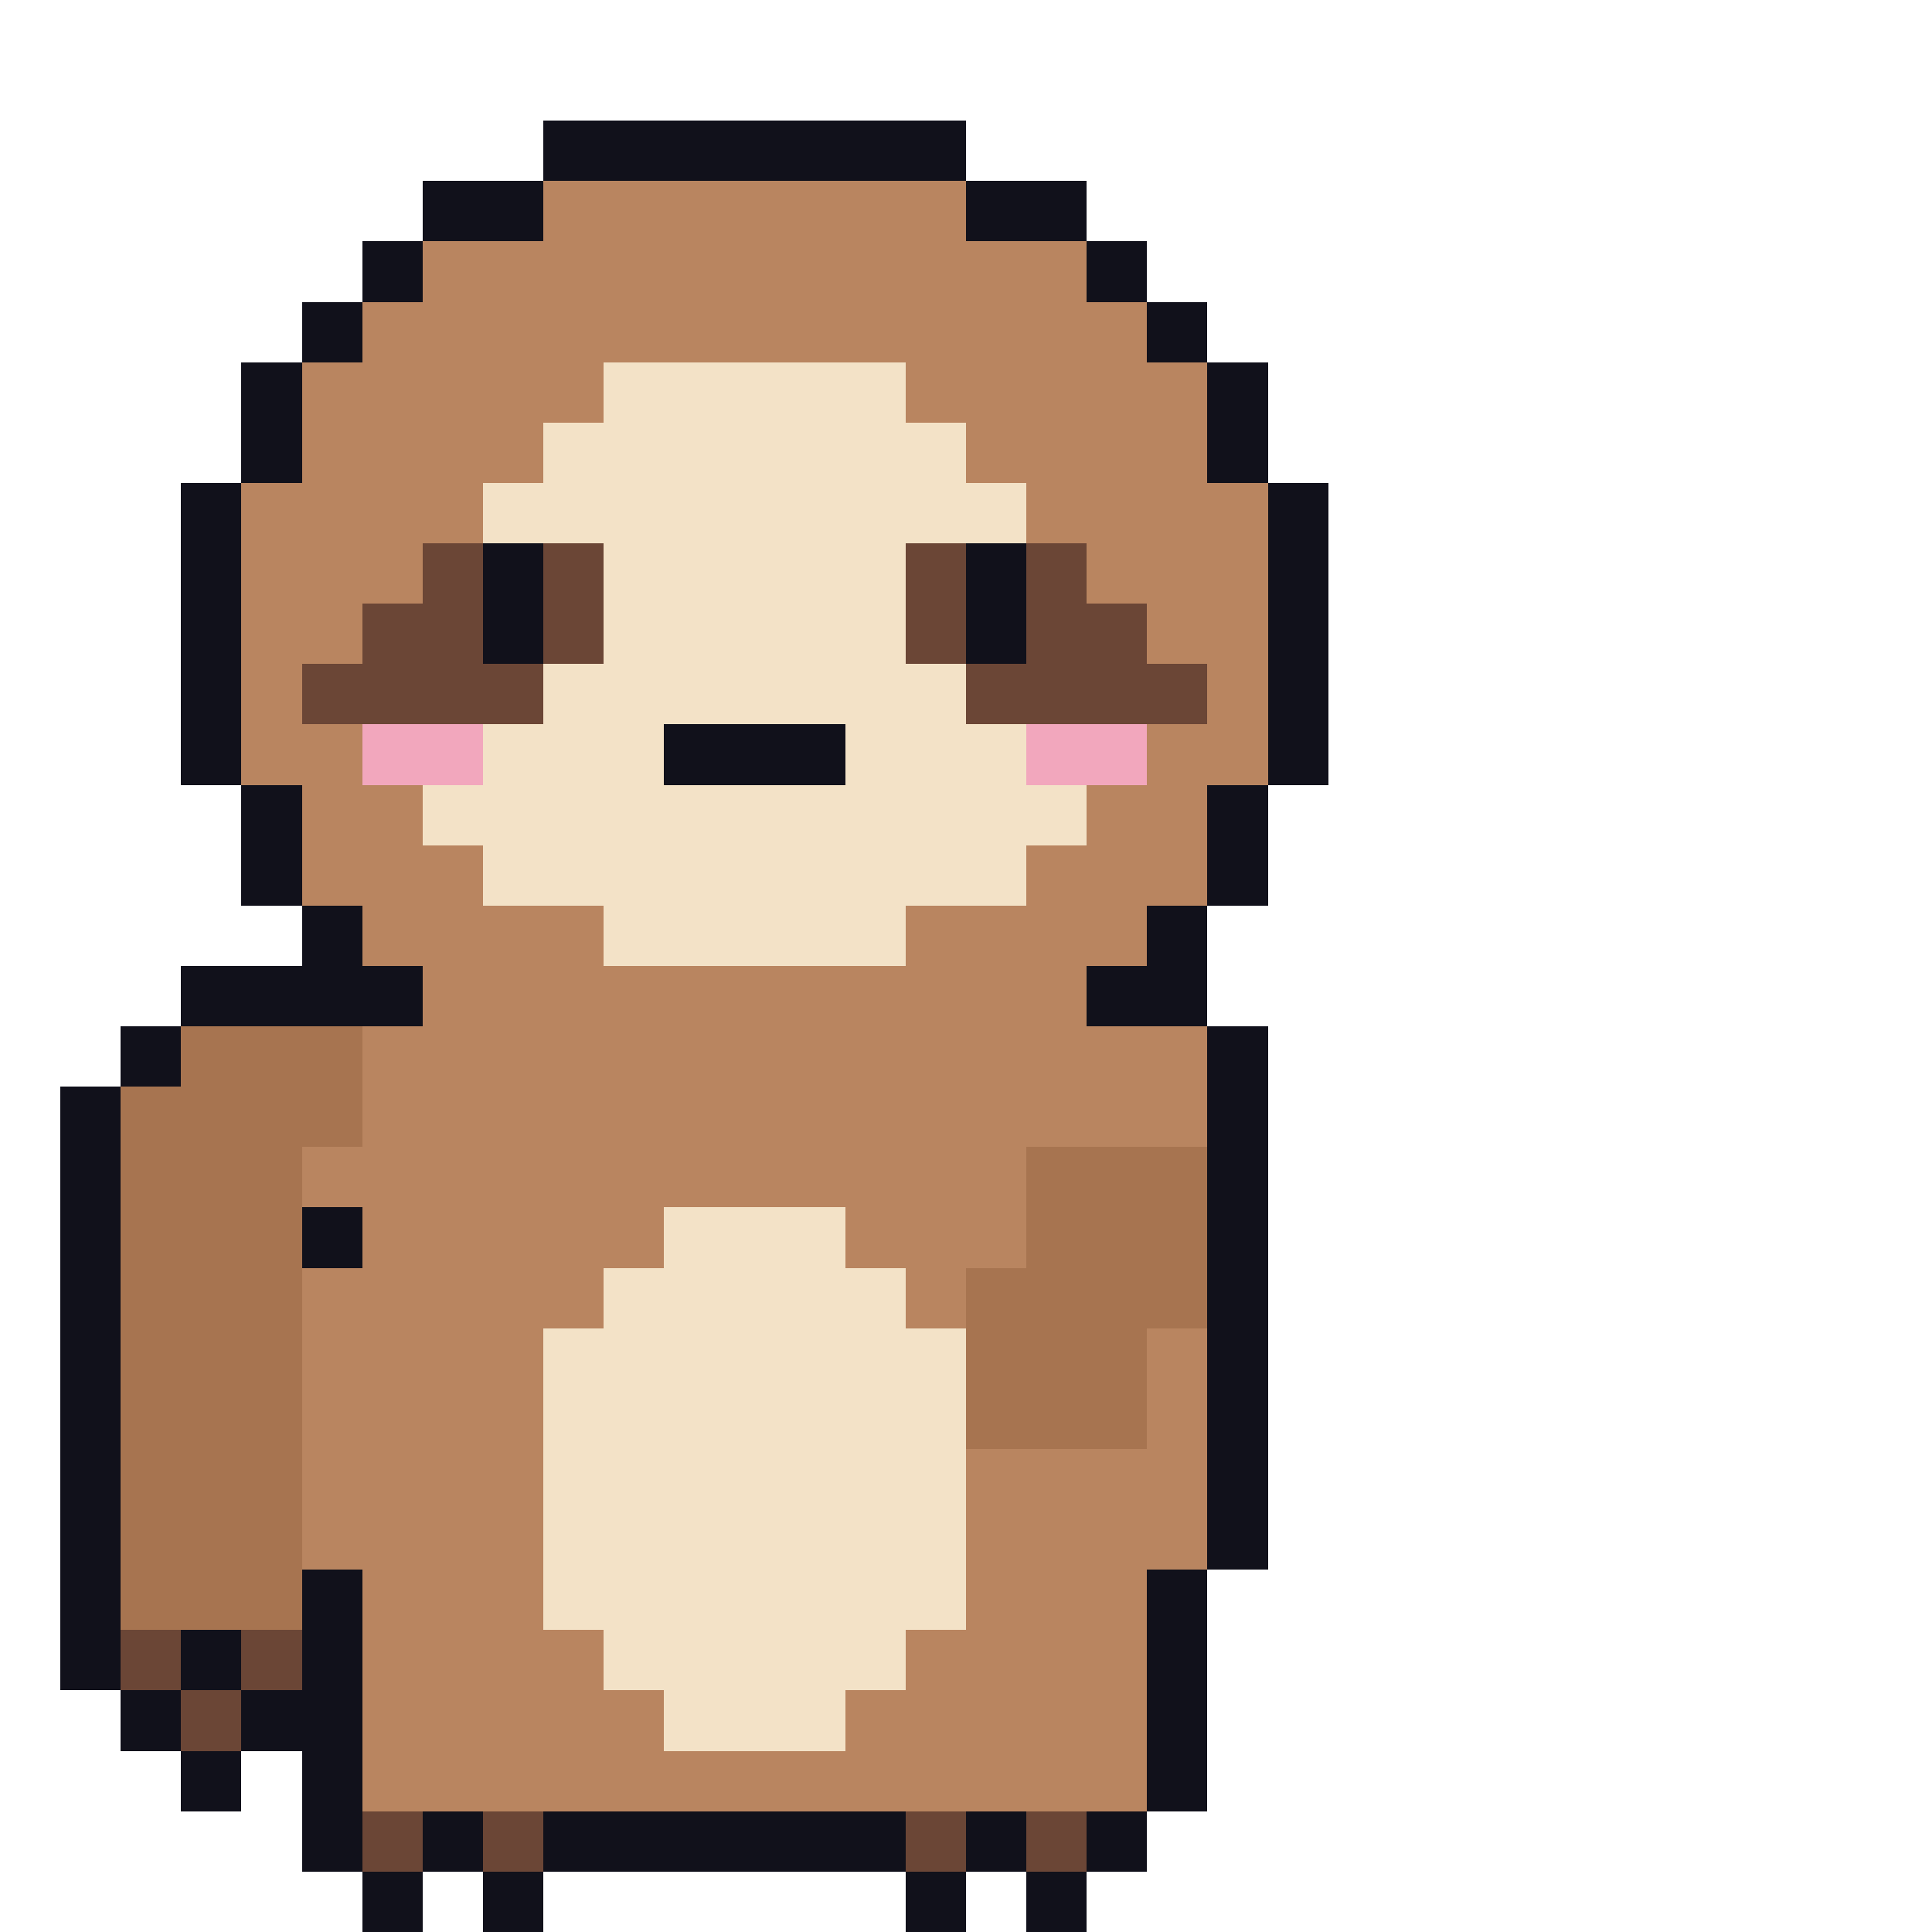
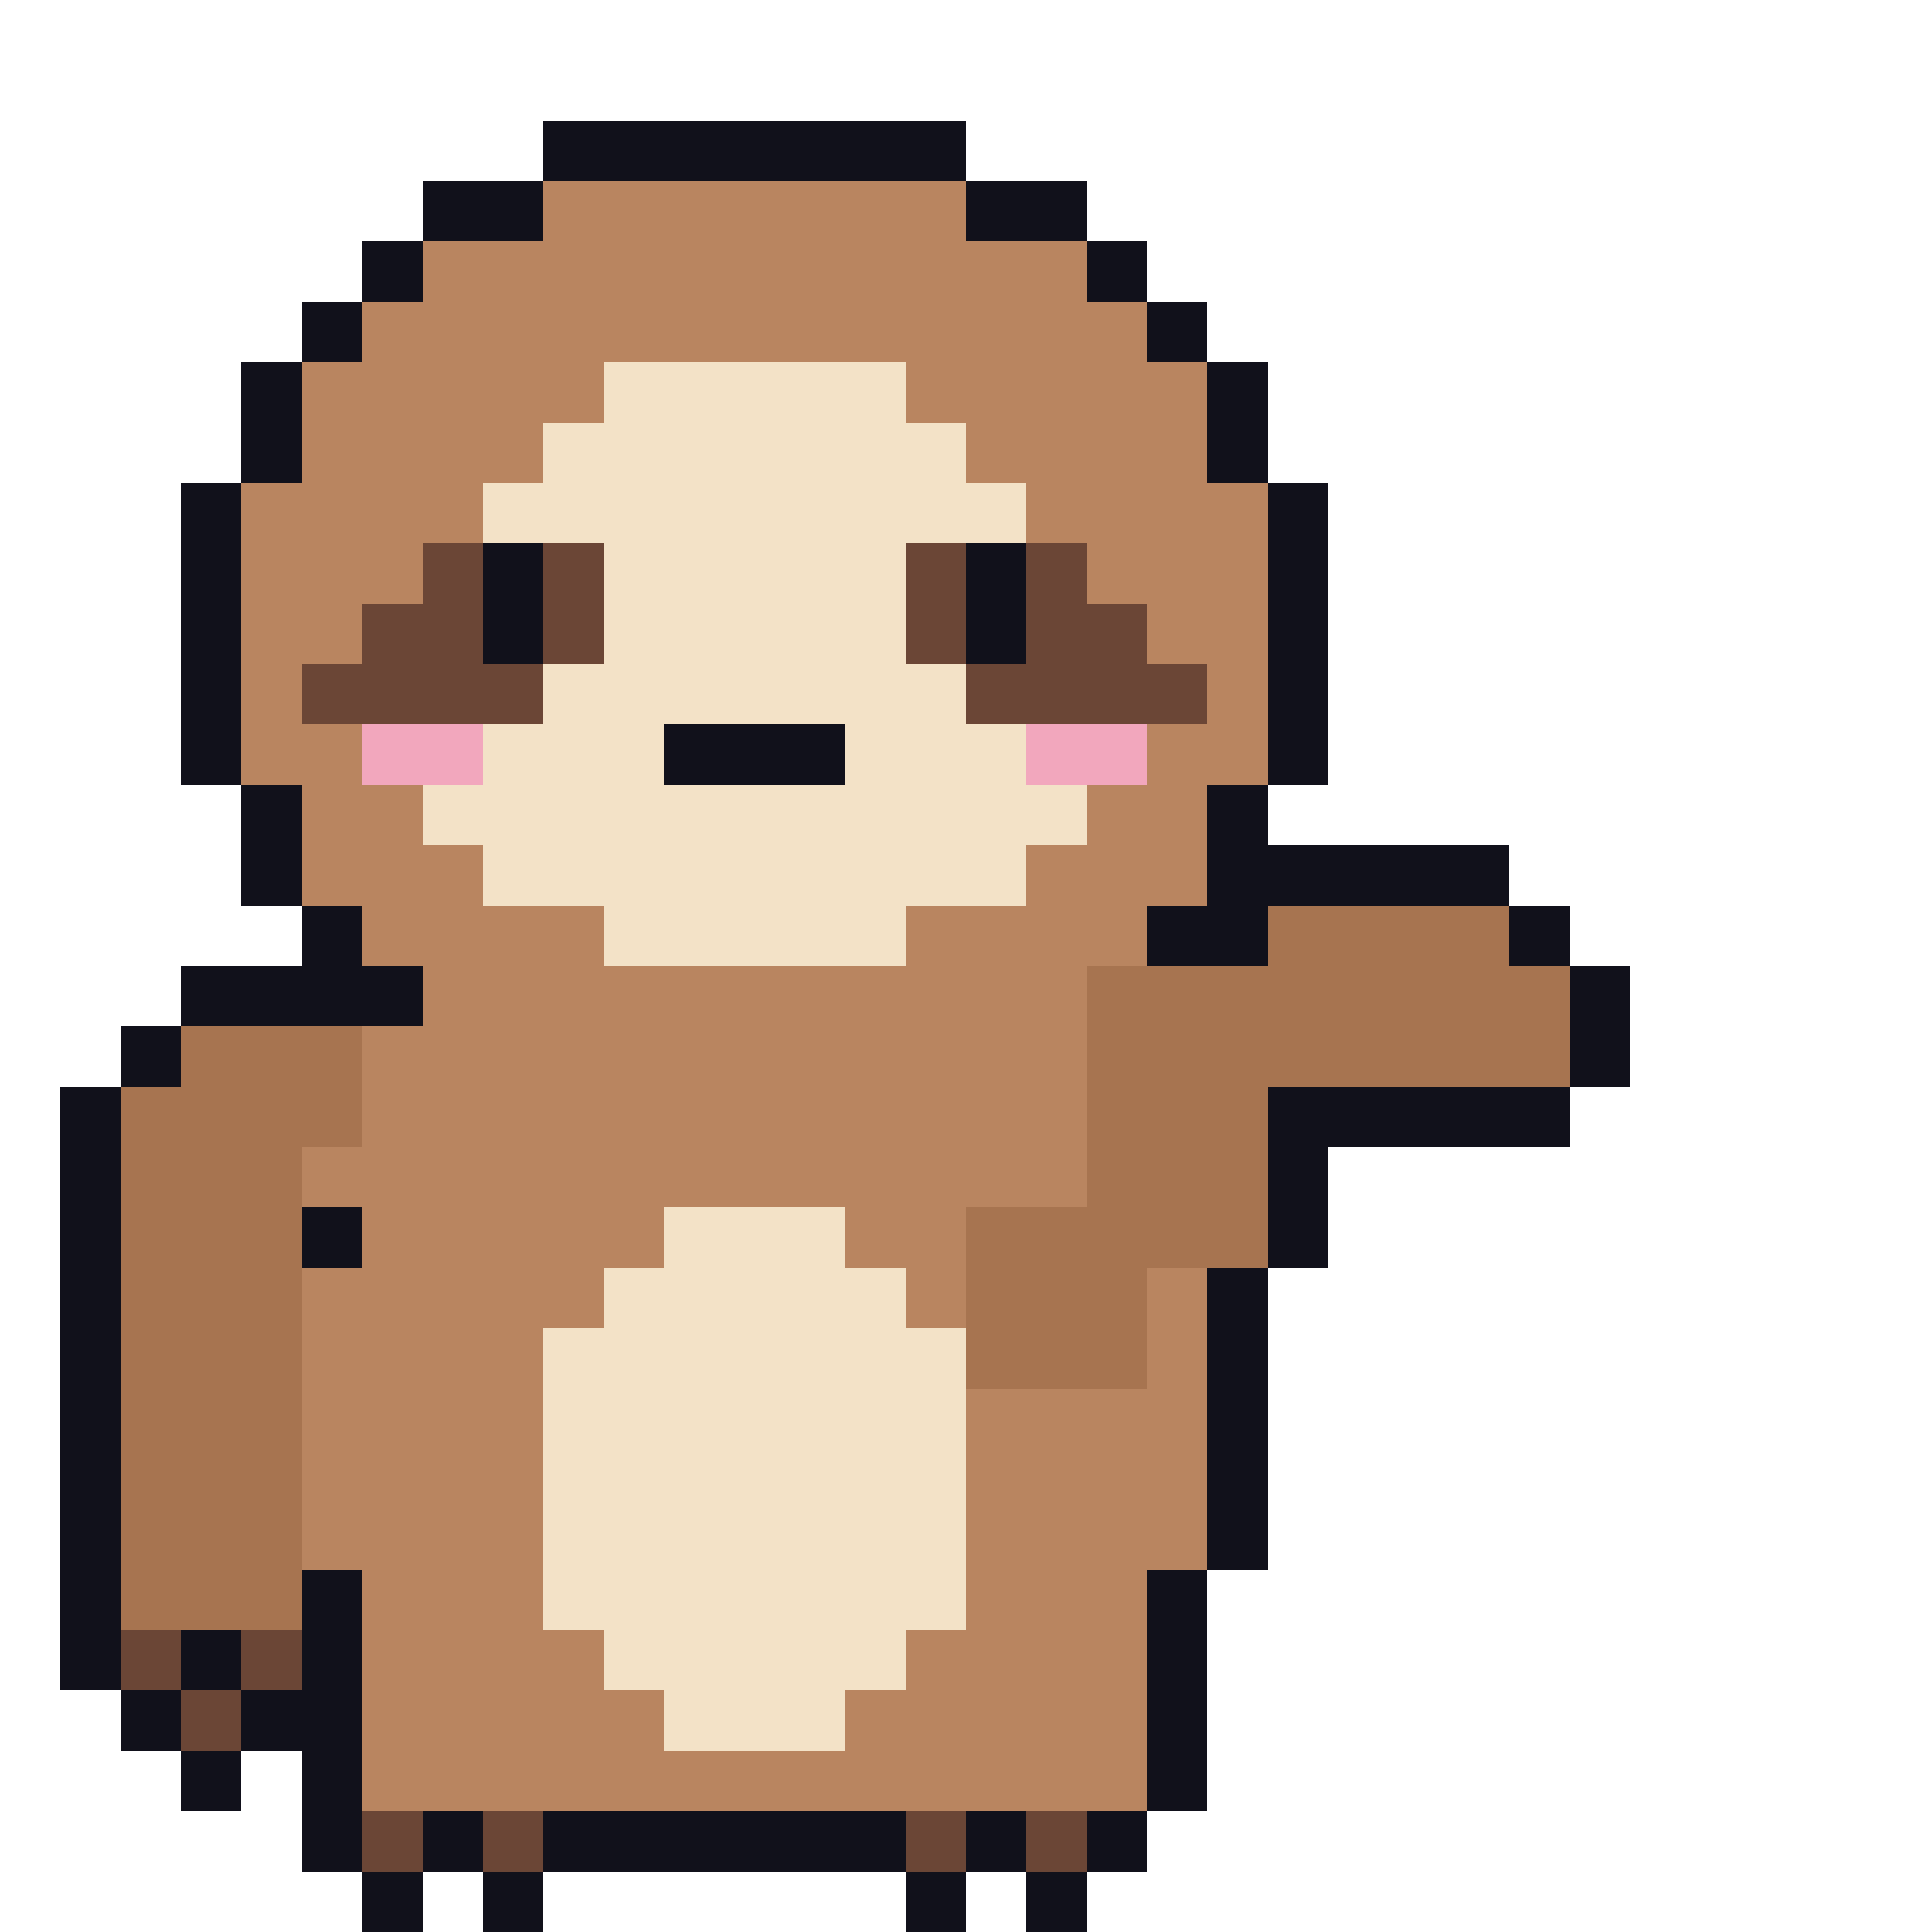
<svg xmlns="http://www.w3.org/2000/svg" width="512" height="512" viewBox="0 0 32 32" shape-rendering="crispEdges">
  <g id="perezoso">
    <rect x="9" y="2" width="1" height="1" fill="#11111b" />
    <rect x="10" y="2" width="1" height="1" fill="#11111b" />
    <rect x="11" y="2" width="1" height="1" fill="#11111b" />
    <rect x="12" y="2" width="1" height="1" fill="#11111b" />
    <rect x="13" y="2" width="1" height="1" fill="#11111b" />
    <rect x="14" y="2" width="1" height="1" fill="#11111b" />
    <rect x="15" y="2" width="1" height="1" fill="#11111b" />
    <rect x="7" y="3" width="1" height="1" fill="#11111b" />
    <rect x="8" y="3" width="1" height="1" fill="#11111b" />
    <rect x="9" y="3" width="1" height="1" fill="#b98560" />
    <rect x="10" y="3" width="1" height="1" fill="#b98560" />
    <rect x="11" y="3" width="1" height="1" fill="#b98560" />
    <rect x="12" y="3" width="1" height="1" fill="#b98560" />
    <rect x="13" y="3" width="1" height="1" fill="#b98560" />
    <rect x="14" y="3" width="1" height="1" fill="#b98560" />
    <rect x="15" y="3" width="1" height="1" fill="#b98560" />
    <rect x="16" y="3" width="1" height="1" fill="#11111b" />
    <rect x="17" y="3" width="1" height="1" fill="#11111b" />
    <rect x="6" y="4" width="1" height="1" fill="#11111b" />
    <rect x="7" y="4" width="1" height="1" fill="#b98560" />
    <rect x="8" y="4" width="1" height="1" fill="#b98560" />
    <rect x="9" y="4" width="1" height="1" fill="#b98560" />
    <rect x="10" y="4" width="1" height="1" fill="#b98560" />
    <rect x="11" y="4" width="1" height="1" fill="#b98560" />
    <rect x="12" y="4" width="1" height="1" fill="#b98560" />
    <rect x="13" y="4" width="1" height="1" fill="#b98560" />
    <rect x="14" y="4" width="1" height="1" fill="#b98560" />
    <rect x="15" y="4" width="1" height="1" fill="#b98560" />
    <rect x="16" y="4" width="1" height="1" fill="#b98560" />
    <rect x="17" y="4" width="1" height="1" fill="#b98560" />
    <rect x="18" y="4" width="1" height="1" fill="#11111b" />
    <rect x="5" y="5" width="1" height="1" fill="#11111b" />
    <rect x="6" y="5" width="1" height="1" fill="#b98560" />
    <rect x="7" y="5" width="1" height="1" fill="#b98560" />
    <rect x="8" y="5" width="1" height="1" fill="#b98560" />
    <rect x="9" y="5" width="1" height="1" fill="#b98560" />
    <rect x="10" y="5" width="1" height="1" fill="#b98560" />
    <rect x="11" y="5" width="1" height="1" fill="#b98560" />
    <rect x="12" y="5" width="1" height="1" fill="#b98560" />
    <rect x="13" y="5" width="1" height="1" fill="#b98560" />
    <rect x="14" y="5" width="1" height="1" fill="#b98560" />
    <rect x="15" y="5" width="1" height="1" fill="#b98560" />
    <rect x="16" y="5" width="1" height="1" fill="#b98560" />
    <rect x="17" y="5" width="1" height="1" fill="#b98560" />
    <rect x="18" y="5" width="1" height="1" fill="#b98560" />
    <rect x="19" y="5" width="1" height="1" fill="#11111b" />
    <rect x="4" y="6" width="1" height="1" fill="#11111b" />
    <rect x="5" y="6" width="1" height="1" fill="#b98560" />
    <rect x="6" y="6" width="1" height="1" fill="#b98560" />
    <rect x="7" y="6" width="1" height="1" fill="#b98560" />
    <rect x="8" y="6" width="1" height="1" fill="#b98560" />
    <rect x="9" y="6" width="1" height="1" fill="#b98560" />
    <rect x="10" y="6" width="1" height="1" fill="#f3e2c7" />
    <rect x="11" y="6" width="1" height="1" fill="#f3e2c7" />
    <rect x="12" y="6" width="1" height="1" fill="#f3e2c7" />
    <rect x="13" y="6" width="1" height="1" fill="#f3e2c7" />
    <rect x="14" y="6" width="1" height="1" fill="#f3e2c7" />
    <rect x="15" y="6" width="1" height="1" fill="#b98560" />
    <rect x="16" y="6" width="1" height="1" fill="#b98560" />
    <rect x="17" y="6" width="1" height="1" fill="#b98560" />
    <rect x="18" y="6" width="1" height="1" fill="#b98560" />
    <rect x="19" y="6" width="1" height="1" fill="#b98560" />
    <rect x="20" y="6" width="1" height="1" fill="#11111b" />
    <rect x="4" y="7" width="1" height="1" fill="#11111b" />
    <rect x="5" y="7" width="1" height="1" fill="#b98560" />
    <rect x="6" y="7" width="1" height="1" fill="#b98560" />
    <rect x="7" y="7" width="1" height="1" fill="#b98560" />
    <rect x="8" y="7" width="1" height="1" fill="#b98560" />
    <rect x="9" y="7" width="1" height="1" fill="#f3e2c7" />
    <rect x="10" y="7" width="1" height="1" fill="#f3e2c7" />
    <rect x="11" y="7" width="1" height="1" fill="#f3e2c7" />
    <rect x="12" y="7" width="1" height="1" fill="#f3e2c7" />
    <rect x="13" y="7" width="1" height="1" fill="#f3e2c7" />
    <rect x="14" y="7" width="1" height="1" fill="#f3e2c7" />
    <rect x="15" y="7" width="1" height="1" fill="#f3e2c7" />
    <rect x="16" y="7" width="1" height="1" fill="#b98560" />
    <rect x="17" y="7" width="1" height="1" fill="#b98560" />
    <rect x="18" y="7" width="1" height="1" fill="#b98560" />
    <rect x="19" y="7" width="1" height="1" fill="#b98560" />
    <rect x="20" y="7" width="1" height="1" fill="#11111b" />
    <rect x="3" y="8" width="1" height="1" fill="#11111b" />
    <rect x="4" y="8" width="1" height="1" fill="#b98560" />
    <rect x="5" y="8" width="1" height="1" fill="#b98560" />
    <rect x="6" y="8" width="1" height="1" fill="#b98560" />
    <rect x="7" y="8" width="1" height="1" fill="#b98560" />
    <rect x="8" y="8" width="1" height="1" fill="#f3e2c7" />
    <rect x="9" y="8" width="1" height="1" fill="#f3e2c7" />
    <rect x="10" y="8" width="1" height="1" fill="#f3e2c7" />
    <rect x="11" y="8" width="1" height="1" fill="#f3e2c7" />
    <rect x="12" y="8" width="1" height="1" fill="#f3e2c7" />
    <rect x="13" y="8" width="1" height="1" fill="#f3e2c7" />
    <rect x="14" y="8" width="1" height="1" fill="#f3e2c7" />
    <rect x="15" y="8" width="1" height="1" fill="#f3e2c7" />
    <rect x="16" y="8" width="1" height="1" fill="#f3e2c7" />
    <rect x="17" y="8" width="1" height="1" fill="#b98560" />
    <rect x="18" y="8" width="1" height="1" fill="#b98560" />
    <rect x="19" y="8" width="1" height="1" fill="#b98560" />
    <rect x="20" y="8" width="1" height="1" fill="#b98560" />
    <rect x="21" y="8" width="1" height="1" fill="#11111b" />
    <rect x="3" y="9" width="1" height="1" fill="#11111b" />
    <rect x="4" y="9" width="1" height="1" fill="#b98560" />
    <rect x="5" y="9" width="1" height="1" fill="#b98560" />
    <rect x="6" y="9" width="1" height="1" fill="#b98560" />
    <rect x="7" y="9" width="1" height="1" fill="#6b4636" />
    <rect x="8" y="9" width="1" height="1" fill="#11111b" />
    <rect x="9" y="9" width="1" height="1" fill="#6b4636" />
    <rect x="10" y="9" width="1" height="1" fill="#f3e2c7" />
    <rect x="11" y="9" width="1" height="1" fill="#f3e2c7" />
    <rect x="12" y="9" width="1" height="1" fill="#f3e2c7" />
    <rect x="13" y="9" width="1" height="1" fill="#f3e2c7" />
    <rect x="14" y="9" width="1" height="1" fill="#f3e2c7" />
    <rect x="15" y="9" width="1" height="1" fill="#6b4636" />
    <rect x="16" y="9" width="1" height="1" fill="#11111b" />
    <rect x="17" y="9" width="1" height="1" fill="#6b4636" />
    <rect x="18" y="9" width="1" height="1" fill="#b98560" />
    <rect x="19" y="9" width="1" height="1" fill="#b98560" />
    <rect x="20" y="9" width="1" height="1" fill="#b98560" />
    <rect x="21" y="9" width="1" height="1" fill="#11111b" />
    <rect x="3" y="10" width="1" height="1" fill="#11111b" />
    <rect x="4" y="10" width="1" height="1" fill="#b98560" />
    <rect x="5" y="10" width="1" height="1" fill="#b98560" />
    <rect x="6" y="10" width="1" height="1" fill="#6b4636" />
    <rect x="7" y="10" width="1" height="1" fill="#6b4636" />
    <rect x="8" y="10" width="1" height="1" fill="#11111b" />
    <rect x="9" y="10" width="1" height="1" fill="#6b4636" />
    <rect x="10" y="10" width="1" height="1" fill="#f3e2c7" />
    <rect x="11" y="10" width="1" height="1" fill="#f3e2c7" />
    <rect x="12" y="10" width="1" height="1" fill="#f3e2c7" />
    <rect x="13" y="10" width="1" height="1" fill="#f3e2c7" />
    <rect x="14" y="10" width="1" height="1" fill="#f3e2c7" />
    <rect x="15" y="10" width="1" height="1" fill="#6b4636" />
    <rect x="16" y="10" width="1" height="1" fill="#11111b" />
    <rect x="17" y="10" width="1" height="1" fill="#6b4636" />
    <rect x="18" y="10" width="1" height="1" fill="#6b4636" />
    <rect x="19" y="10" width="1" height="1" fill="#b98560" />
    <rect x="20" y="10" width="1" height="1" fill="#b98560" />
    <rect x="21" y="10" width="1" height="1" fill="#11111b" />
    <rect x="3" y="11" width="1" height="1" fill="#11111b" />
    <rect x="4" y="11" width="1" height="1" fill="#b98560" />
    <rect x="5" y="11" width="1" height="1" fill="#6b4636" />
    <rect x="6" y="11" width="1" height="1" fill="#6b4636" />
    <rect x="7" y="11" width="1" height="1" fill="#6b4636" />
    <rect x="8" y="11" width="1" height="1" fill="#6b4636" />
    <rect x="9" y="11" width="1" height="1" fill="#f3e2c7" />
    <rect x="10" y="11" width="1" height="1" fill="#f3e2c7" />
    <rect x="11" y="11" width="1" height="1" fill="#f3e2c7" />
    <rect x="12" y="11" width="1" height="1" fill="#f3e2c7" />
    <rect x="13" y="11" width="1" height="1" fill="#f3e2c7" />
    <rect x="14" y="11" width="1" height="1" fill="#f3e2c7" />
    <rect x="15" y="11" width="1" height="1" fill="#f3e2c7" />
    <rect x="16" y="11" width="1" height="1" fill="#6b4636" />
    <rect x="17" y="11" width="1" height="1" fill="#6b4636" />
    <rect x="18" y="11" width="1" height="1" fill="#6b4636" />
    <rect x="19" y="11" width="1" height="1" fill="#6b4636" />
    <rect x="20" y="11" width="1" height="1" fill="#b98560" />
    <rect x="21" y="11" width="1" height="1" fill="#11111b" />
    <rect x="3" y="12" width="1" height="1" fill="#11111b" />
    <rect x="4" y="12" width="1" height="1" fill="#b98560" />
    <rect x="5" y="12" width="1" height="1" fill="#b98560" />
    <rect x="6" y="12" width="1" height="1" fill="#f2a7bd" />
    <rect x="7" y="12" width="1" height="1" fill="#f2a7bd" />
    <rect x="8" y="12" width="1" height="1" fill="#f3e2c7" />
    <rect x="9" y="12" width="1" height="1" fill="#f3e2c7" />
    <rect x="10" y="12" width="1" height="1" fill="#f3e2c7" />
    <rect x="11" y="12" width="1" height="1" fill="#11111b" />
    <rect x="12" y="12" width="1" height="1" fill="#11111b" />
    <rect x="13" y="12" width="1" height="1" fill="#11111b" />
    <rect x="14" y="12" width="1" height="1" fill="#f3e2c7" />
    <rect x="15" y="12" width="1" height="1" fill="#f3e2c7" />
    <rect x="16" y="12" width="1" height="1" fill="#f3e2c7" />
    <rect x="17" y="12" width="1" height="1" fill="#f2a7bd" />
    <rect x="18" y="12" width="1" height="1" fill="#f2a7bd" />
    <rect x="19" y="12" width="1" height="1" fill="#b98560" />
    <rect x="20" y="12" width="1" height="1" fill="#b98560" />
    <rect x="21" y="12" width="1" height="1" fill="#11111b" />
    <rect x="4" y="13" width="1" height="1" fill="#11111b" />
    <rect x="5" y="13" width="1" height="1" fill="#b98560" />
    <rect x="6" y="13" width="1" height="1" fill="#b98560" />
    <rect x="7" y="13" width="1" height="1" fill="#f3e2c7" />
    <rect x="8" y="13" width="1" height="1" fill="#f3e2c7" />
    <rect x="9" y="13" width="1" height="1" fill="#f3e2c7" />
    <rect x="10" y="13" width="1" height="1" fill="#f3e2c7" />
    <rect x="11" y="13" width="1" height="1" fill="#f3e2c7" />
    <rect x="12" y="13" width="1" height="1" fill="#f3e2c7" />
    <rect x="13" y="13" width="1" height="1" fill="#f3e2c7" />
    <rect x="14" y="13" width="1" height="1" fill="#f3e2c7" />
    <rect x="15" y="13" width="1" height="1" fill="#f3e2c7" />
    <rect x="16" y="13" width="1" height="1" fill="#f3e2c7" />
    <rect x="17" y="13" width="1" height="1" fill="#f3e2c7" />
    <rect x="18" y="13" width="1" height="1" fill="#b98560" />
    <rect x="19" y="13" width="1" height="1" fill="#b98560" />
    <rect x="20" y="13" width="1" height="1" fill="#11111b" />
    <rect x="4" y="14" width="1" height="1" fill="#11111b" />
    <rect x="5" y="14" width="1" height="1" fill="#b98560" />
    <rect x="6" y="14" width="1" height="1" fill="#b98560" />
    <rect x="7" y="14" width="1" height="1" fill="#b98560" />
    <rect x="8" y="14" width="1" height="1" fill="#f3e2c7" />
    <rect x="9" y="14" width="1" height="1" fill="#f3e2c7" />
    <rect x="10" y="14" width="1" height="1" fill="#f3e2c7" />
    <rect x="11" y="14" width="1" height="1" fill="#f3e2c7" />
    <rect x="12" y="14" width="1" height="1" fill="#f3e2c7" />
    <rect x="13" y="14" width="1" height="1" fill="#f3e2c7" />
    <rect x="14" y="14" width="1" height="1" fill="#f3e2c7" />
    <rect x="15" y="14" width="1" height="1" fill="#f3e2c7" />
    <rect x="16" y="14" width="1" height="1" fill="#f3e2c7" />
    <rect x="17" y="14" width="1" height="1" fill="#b98560" />
    <rect x="18" y="14" width="1" height="1" fill="#b98560" />
    <rect x="19" y="14" width="1" height="1" fill="#b98560" />
    <rect x="20" y="14" width="1" height="1" fill="#11111b" />
+     <rect x="21" y="14" width="1" height="1" fill="#11111b" />
+     <rect x="22" y="14" width="1" height="1" fill="#11111b" />
+     <rect x="23" y="14" width="1" height="1" fill="#11111b" />
+     <rect x="24" y="14" width="1" height="1" fill="#11111b" />
    <rect x="5" y="15" width="1" height="1" fill="#11111b" />
    <rect x="6" y="15" width="1" height="1" fill="#b98560" />
    <rect x="7" y="15" width="1" height="1" fill="#b98560" />
    <rect x="8" y="15" width="1" height="1" fill="#b98560" />
    <rect x="9" y="15" width="1" height="1" fill="#b98560" />
    <rect x="10" y="15" width="1" height="1" fill="#f3e2c7" />
    <rect x="11" y="15" width="1" height="1" fill="#f3e2c7" />
    <rect x="12" y="15" width="1" height="1" fill="#f3e2c7" />
    <rect x="13" y="15" width="1" height="1" fill="#f3e2c7" />
    <rect x="14" y="15" width="1" height="1" fill="#f3e2c7" />
    <rect x="15" y="15" width="1" height="1" fill="#b98560" />
    <rect x="16" y="15" width="1" height="1" fill="#b98560" />
    <rect x="17" y="15" width="1" height="1" fill="#b98560" />
    <rect x="18" y="15" width="1" height="1" fill="#b98560" />
    <rect x="19" y="15" width="1" height="1" fill="#11111b" />
+     <rect x="20" y="15" width="1" height="1" fill="#11111b" />
+     <rect x="21" y="15" width="1" height="1" fill="#a77450" />
+     <rect x="22" y="15" width="1" height="1" fill="#a77450" />
+     <rect x="23" y="15" width="1" height="1" fill="#a77450" />
+     <rect x="24" y="15" width="1" height="1" fill="#a77450" />
+     <rect x="25" y="15" width="1" height="1" fill="#11111b" />
    <rect x="3" y="16" width="1" height="1" fill="#11111b" />
    <rect x="4" y="16" width="1" height="1" fill="#11111b" />
    <rect x="5" y="16" width="1" height="1" fill="#11111b" />
    <rect x="6" y="16" width="1" height="1" fill="#11111b" />
    <rect x="7" y="16" width="1" height="1" fill="#b98560" />
    <rect x="8" y="16" width="1" height="1" fill="#b98560" />
    <rect x="9" y="16" width="1" height="1" fill="#b98560" />
    <rect x="10" y="16" width="1" height="1" fill="#b98560" />
    <rect x="11" y="16" width="1" height="1" fill="#b98560" />
    <rect x="12" y="16" width="1" height="1" fill="#b98560" />
    <rect x="13" y="16" width="1" height="1" fill="#b98560" />
    <rect x="14" y="16" width="1" height="1" fill="#b98560" />
    <rect x="15" y="16" width="1" height="1" fill="#b98560" />
    <rect x="16" y="16" width="1" height="1" fill="#b98560" />
    <rect x="17" y="16" width="1" height="1" fill="#b98560" />
-     <rect x="18" y="16" width="1" height="1" fill="#11111b" />
-     <rect x="19" y="16" width="1" height="1" fill="#11111b" />
+     <rect x="18" y="16" width="1" height="1" fill="#a77450" />
+     <rect x="19" y="16" width="1" height="1" fill="#a77450" />
+     <rect x="20" y="16" width="1" height="1" fill="#a77450" />
+     <rect x="21" y="16" width="1" height="1" fill="#a77450" />
+     <rect x="22" y="16" width="1" height="1" fill="#a77450" />
+     <rect x="23" y="16" width="1" height="1" fill="#a77450" />
+     <rect x="24" y="16" width="1" height="1" fill="#a77450" />
+     <rect x="25" y="16" width="1" height="1" fill="#a77450" />
+     <rect x="26" y="16" width="1" height="1" fill="#11111b" />
    <rect x="2" y="17" width="1" height="1" fill="#11111b" />
    <rect x="3" y="17" width="1" height="1" fill="#a77450" />
    <rect x="4" y="17" width="1" height="1" fill="#a77450" />
    <rect x="5" y="17" width="1" height="1" fill="#a77450" />
    <rect x="6" y="17" width="1" height="1" fill="#b98560" />
    <rect x="7" y="17" width="1" height="1" fill="#b98560" />
    <rect x="8" y="17" width="1" height="1" fill="#b98560" />
    <rect x="9" y="17" width="1" height="1" fill="#b98560" />
    <rect x="10" y="17" width="1" height="1" fill="#b98560" />
    <rect x="11" y="17" width="1" height="1" fill="#b98560" />
    <rect x="12" y="17" width="1" height="1" fill="#b98560" />
    <rect x="13" y="17" width="1" height="1" fill="#b98560" />
    <rect x="14" y="17" width="1" height="1" fill="#b98560" />
    <rect x="15" y="17" width="1" height="1" fill="#b98560" />
    <rect x="16" y="17" width="1" height="1" fill="#b98560" />
    <rect x="17" y="17" width="1" height="1" fill="#b98560" />
-     <rect x="18" y="17" width="1" height="1" fill="#b98560" />
-     <rect x="19" y="17" width="1" height="1" fill="#b98560" />
-     <rect x="20" y="17" width="1" height="1" fill="#11111b" />
+     <rect x="18" y="17" width="1" height="1" fill="#a77450" />
+     <rect x="19" y="17" width="1" height="1" fill="#a77450" />
+     <rect x="20" y="17" width="1" height="1" fill="#a77450" />
+     <rect x="21" y="17" width="1" height="1" fill="#a77450" />
+     <rect x="22" y="17" width="1" height="1" fill="#a77450" />
+     <rect x="23" y="17" width="1" height="1" fill="#a77450" />
+     <rect x="24" y="17" width="1" height="1" fill="#a77450" />
+     <rect x="25" y="17" width="1" height="1" fill="#a77450" />
+     <rect x="26" y="17" width="1" height="1" fill="#11111b" />
    <rect x="1" y="18" width="1" height="1" fill="#11111b" />
    <rect x="2" y="18" width="1" height="1" fill="#a77450" />
    <rect x="3" y="18" width="1" height="1" fill="#a77450" />
    <rect x="4" y="18" width="1" height="1" fill="#a77450" />
    <rect x="5" y="18" width="1" height="1" fill="#a77450" />
    <rect x="6" y="18" width="1" height="1" fill="#b98560" />
    <rect x="7" y="18" width="1" height="1" fill="#b98560" />
    <rect x="8" y="18" width="1" height="1" fill="#b98560" />
    <rect x="9" y="18" width="1" height="1" fill="#b98560" />
    <rect x="10" y="18" width="1" height="1" fill="#b98560" />
    <rect x="11" y="18" width="1" height="1" fill="#b98560" />
    <rect x="12" y="18" width="1" height="1" fill="#b98560" />
    <rect x="13" y="18" width="1" height="1" fill="#b98560" />
    <rect x="14" y="18" width="1" height="1" fill="#b98560" />
    <rect x="15" y="18" width="1" height="1" fill="#b98560" />
    <rect x="16" y="18" width="1" height="1" fill="#b98560" />
    <rect x="17" y="18" width="1" height="1" fill="#b98560" />
-     <rect x="18" y="18" width="1" height="1" fill="#b98560" />
-     <rect x="19" y="18" width="1" height="1" fill="#b98560" />
-     <rect x="20" y="18" width="1" height="1" fill="#11111b" />
+     <rect x="18" y="18" width="1" height="1" fill="#a77450" />
+     <rect x="19" y="18" width="1" height="1" fill="#a77450" />
+     <rect x="20" y="18" width="1" height="1" fill="#a77450" />
+     <rect x="21" y="18" width="1" height="1" fill="#11111b" />
+     <rect x="22" y="18" width="1" height="1" fill="#11111b" />
+     <rect x="23" y="18" width="1" height="1" fill="#11111b" />
+     <rect x="24" y="18" width="1" height="1" fill="#11111b" />
+     <rect x="25" y="18" width="1" height="1" fill="#11111b" />
    <rect x="1" y="19" width="1" height="1" fill="#11111b" />
    <rect x="2" y="19" width="1" height="1" fill="#a77450" />
    <rect x="3" y="19" width="1" height="1" fill="#a77450" />
    <rect x="4" y="19" width="1" height="1" fill="#a77450" />
    <rect x="5" y="19" width="1" height="1" fill="#b98560" />
    <rect x="6" y="19" width="1" height="1" fill="#b98560" />
    <rect x="7" y="19" width="1" height="1" fill="#b98560" />
    <rect x="8" y="19" width="1" height="1" fill="#b98560" />
    <rect x="9" y="19" width="1" height="1" fill="#b98560" />
    <rect x="10" y="19" width="1" height="1" fill="#b98560" />
    <rect x="11" y="19" width="1" height="1" fill="#b98560" />
    <rect x="12" y="19" width="1" height="1" fill="#b98560" />
    <rect x="13" y="19" width="1" height="1" fill="#b98560" />
    <rect x="14" y="19" width="1" height="1" fill="#b98560" />
    <rect x="15" y="19" width="1" height="1" fill="#b98560" />
    <rect x="16" y="19" width="1" height="1" fill="#b98560" />
-     <rect x="17" y="19" width="1" height="1" fill="#a77450" />
+     <rect x="17" y="19" width="1" height="1" fill="#b98560" />
    <rect x="18" y="19" width="1" height="1" fill="#a77450" />
    <rect x="19" y="19" width="1" height="1" fill="#a77450" />
-     <rect x="20" y="19" width="1" height="1" fill="#11111b" />
+     <rect x="20" y="19" width="1" height="1" fill="#a77450" />
+     <rect x="21" y="19" width="1" height="1" fill="#11111b" />
    <rect x="1" y="20" width="1" height="1" fill="#11111b" />
    <rect x="2" y="20" width="1" height="1" fill="#a77450" />
    <rect x="3" y="20" width="1" height="1" fill="#a77450" />
    <rect x="4" y="20" width="1" height="1" fill="#a77450" />
    <rect x="5" y="20" width="1" height="1" fill="#11111b" />
    <rect x="6" y="20" width="1" height="1" fill="#b98560" />
    <rect x="7" y="20" width="1" height="1" fill="#b98560" />
    <rect x="8" y="20" width="1" height="1" fill="#b98560" />
    <rect x="9" y="20" width="1" height="1" fill="#b98560" />
    <rect x="10" y="20" width="1" height="1" fill="#b98560" />
    <rect x="11" y="20" width="1" height="1" fill="#f3e2c7" />
    <rect x="12" y="20" width="1" height="1" fill="#f3e2c7" />
    <rect x="13" y="20" width="1" height="1" fill="#f3e2c7" />
    <rect x="14" y="20" width="1" height="1" fill="#b98560" />
    <rect x="15" y="20" width="1" height="1" fill="#b98560" />
-     <rect x="16" y="20" width="1" height="1" fill="#b98560" />
+     <rect x="16" y="20" width="1" height="1" fill="#a77450" />
    <rect x="17" y="20" width="1" height="1" fill="#a77450" />
    <rect x="18" y="20" width="1" height="1" fill="#a77450" />
    <rect x="19" y="20" width="1" height="1" fill="#a77450" />
-     <rect x="20" y="20" width="1" height="1" fill="#11111b" />
+     <rect x="20" y="20" width="1" height="1" fill="#a77450" />
+     <rect x="21" y="20" width="1" height="1" fill="#11111b" />
    <rect x="1" y="21" width="1" height="1" fill="#11111b" />
    <rect x="2" y="21" width="1" height="1" fill="#a77450" />
    <rect x="3" y="21" width="1" height="1" fill="#a77450" />
    <rect x="4" y="21" width="1" height="1" fill="#a77450" />
    <rect x="5" y="21" width="1" height="1" fill="#b98560" />
    <rect x="6" y="21" width="1" height="1" fill="#b98560" />
    <rect x="7" y="21" width="1" height="1" fill="#b98560" />
    <rect x="8" y="21" width="1" height="1" fill="#b98560" />
    <rect x="9" y="21" width="1" height="1" fill="#b98560" />
    <rect x="10" y="21" width="1" height="1" fill="#f3e2c7" />
    <rect x="11" y="21" width="1" height="1" fill="#f3e2c7" />
    <rect x="12" y="21" width="1" height="1" fill="#f3e2c7" />
    <rect x="13" y="21" width="1" height="1" fill="#f3e2c7" />
    <rect x="14" y="21" width="1" height="1" fill="#f3e2c7" />
    <rect x="15" y="21" width="1" height="1" fill="#b98560" />
    <rect x="16" y="21" width="1" height="1" fill="#a77450" />
    <rect x="17" y="21" width="1" height="1" fill="#a77450" />
    <rect x="18" y="21" width="1" height="1" fill="#a77450" />
-     <rect x="19" y="21" width="1" height="1" fill="#a77450" />
+     <rect x="19" y="21" width="1" height="1" fill="#b98560" />
    <rect x="20" y="21" width="1" height="1" fill="#11111b" />
    <rect x="1" y="22" width="1" height="1" fill="#11111b" />
    <rect x="2" y="22" width="1" height="1" fill="#a77450" />
    <rect x="3" y="22" width="1" height="1" fill="#a77450" />
    <rect x="4" y="22" width="1" height="1" fill="#a77450" />
    <rect x="5" y="22" width="1" height="1" fill="#b98560" />
    <rect x="6" y="22" width="1" height="1" fill="#b98560" />
    <rect x="7" y="22" width="1" height="1" fill="#b98560" />
    <rect x="8" y="22" width="1" height="1" fill="#b98560" />
    <rect x="9" y="22" width="1" height="1" fill="#f3e2c7" />
    <rect x="10" y="22" width="1" height="1" fill="#f3e2c7" />
    <rect x="11" y="22" width="1" height="1" fill="#f3e2c7" />
    <rect x="12" y="22" width="1" height="1" fill="#f3e2c7" />
    <rect x="13" y="22" width="1" height="1" fill="#f3e2c7" />
    <rect x="14" y="22" width="1" height="1" fill="#f3e2c7" />
    <rect x="15" y="22" width="1" height="1" fill="#f3e2c7" />
    <rect x="16" y="22" width="1" height="1" fill="#a77450" />
    <rect x="17" y="22" width="1" height="1" fill="#a77450" />
    <rect x="18" y="22" width="1" height="1" fill="#a77450" />
    <rect x="19" y="22" width="1" height="1" fill="#b98560" />
    <rect x="20" y="22" width="1" height="1" fill="#11111b" />
    <rect x="1" y="23" width="1" height="1" fill="#11111b" />
    <rect x="2" y="23" width="1" height="1" fill="#a77450" />
    <rect x="3" y="23" width="1" height="1" fill="#a77450" />
    <rect x="4" y="23" width="1" height="1" fill="#a77450" />
    <rect x="5" y="23" width="1" height="1" fill="#b98560" />
    <rect x="6" y="23" width="1" height="1" fill="#b98560" />
    <rect x="7" y="23" width="1" height="1" fill="#b98560" />
    <rect x="8" y="23" width="1" height="1" fill="#b98560" />
    <rect x="9" y="23" width="1" height="1" fill="#f3e2c7" />
    <rect x="10" y="23" width="1" height="1" fill="#f3e2c7" />
    <rect x="11" y="23" width="1" height="1" fill="#f3e2c7" />
    <rect x="12" y="23" width="1" height="1" fill="#f3e2c7" />
    <rect x="13" y="23" width="1" height="1" fill="#f3e2c7" />
    <rect x="14" y="23" width="1" height="1" fill="#f3e2c7" />
    <rect x="15" y="23" width="1" height="1" fill="#f3e2c7" />
-     <rect x="16" y="23" width="1" height="1" fill="#a77450" />
-     <rect x="17" y="23" width="1" height="1" fill="#a77450" />
-     <rect x="18" y="23" width="1" height="1" fill="#a77450" />
+     <rect x="16" y="23" width="1" height="1" fill="#b98560" />
+     <rect x="17" y="23" width="1" height="1" fill="#b98560" />
+     <rect x="18" y="23" width="1" height="1" fill="#b98560" />
    <rect x="19" y="23" width="1" height="1" fill="#b98560" />
    <rect x="20" y="23" width="1" height="1" fill="#11111b" />
    <rect x="1" y="24" width="1" height="1" fill="#11111b" />
    <rect x="2" y="24" width="1" height="1" fill="#a77450" />
    <rect x="3" y="24" width="1" height="1" fill="#a77450" />
    <rect x="4" y="24" width="1" height="1" fill="#a77450" />
    <rect x="5" y="24" width="1" height="1" fill="#b98560" />
    <rect x="6" y="24" width="1" height="1" fill="#b98560" />
    <rect x="7" y="24" width="1" height="1" fill="#b98560" />
    <rect x="8" y="24" width="1" height="1" fill="#b98560" />
    <rect x="9" y="24" width="1" height="1" fill="#f3e2c7" />
    <rect x="10" y="24" width="1" height="1" fill="#f3e2c7" />
    <rect x="11" y="24" width="1" height="1" fill="#f3e2c7" />
    <rect x="12" y="24" width="1" height="1" fill="#f3e2c7" />
    <rect x="13" y="24" width="1" height="1" fill="#f3e2c7" />
    <rect x="14" y="24" width="1" height="1" fill="#f3e2c7" />
    <rect x="15" y="24" width="1" height="1" fill="#f3e2c7" />
    <rect x="16" y="24" width="1" height="1" fill="#b98560" />
    <rect x="17" y="24" width="1" height="1" fill="#b98560" />
    <rect x="18" y="24" width="1" height="1" fill="#b98560" />
    <rect x="19" y="24" width="1" height="1" fill="#b98560" />
    <rect x="20" y="24" width="1" height="1" fill="#11111b" />
    <rect x="1" y="25" width="1" height="1" fill="#11111b" />
    <rect x="2" y="25" width="1" height="1" fill="#a77450" />
    <rect x="3" y="25" width="1" height="1" fill="#a77450" />
    <rect x="4" y="25" width="1" height="1" fill="#a77450" />
    <rect x="5" y="25" width="1" height="1" fill="#b98560" />
    <rect x="6" y="25" width="1" height="1" fill="#b98560" />
    <rect x="7" y="25" width="1" height="1" fill="#b98560" />
    <rect x="8" y="25" width="1" height="1" fill="#b98560" />
    <rect x="9" y="25" width="1" height="1" fill="#f3e2c7" />
    <rect x="10" y="25" width="1" height="1" fill="#f3e2c7" />
    <rect x="11" y="25" width="1" height="1" fill="#f3e2c7" />
    <rect x="12" y="25" width="1" height="1" fill="#f3e2c7" />
    <rect x="13" y="25" width="1" height="1" fill="#f3e2c7" />
    <rect x="14" y="25" width="1" height="1" fill="#f3e2c7" />
    <rect x="15" y="25" width="1" height="1" fill="#f3e2c7" />
    <rect x="16" y="25" width="1" height="1" fill="#b98560" />
    <rect x="17" y="25" width="1" height="1" fill="#b98560" />
    <rect x="18" y="25" width="1" height="1" fill="#b98560" />
    <rect x="19" y="25" width="1" height="1" fill="#b98560" />
    <rect x="20" y="25" width="1" height="1" fill="#11111b" />
    <rect x="1" y="26" width="1" height="1" fill="#11111b" />
    <rect x="2" y="26" width="1" height="1" fill="#a77450" />
    <rect x="3" y="26" width="1" height="1" fill="#a77450" />
    <rect x="4" y="26" width="1" height="1" fill="#a77450" />
    <rect x="5" y="26" width="1" height="1" fill="#11111b" />
    <rect x="6" y="26" width="1" height="1" fill="#b98560" />
    <rect x="7" y="26" width="1" height="1" fill="#b98560" />
    <rect x="8" y="26" width="1" height="1" fill="#b98560" />
    <rect x="9" y="26" width="1" height="1" fill="#f3e2c7" />
    <rect x="10" y="26" width="1" height="1" fill="#f3e2c7" />
    <rect x="11" y="26" width="1" height="1" fill="#f3e2c7" />
    <rect x="12" y="26" width="1" height="1" fill="#f3e2c7" />
    <rect x="13" y="26" width="1" height="1" fill="#f3e2c7" />
    <rect x="14" y="26" width="1" height="1" fill="#f3e2c7" />
    <rect x="15" y="26" width="1" height="1" fill="#f3e2c7" />
    <rect x="16" y="26" width="1" height="1" fill="#b98560" />
    <rect x="17" y="26" width="1" height="1" fill="#b98560" />
    <rect x="18" y="26" width="1" height="1" fill="#b98560" />
    <rect x="19" y="26" width="1" height="1" fill="#11111b" />
    <rect x="1" y="27" width="1" height="1" fill="#11111b" />
    <rect x="2" y="27" width="1" height="1" fill="#6b4636" />
    <rect x="3" y="27" width="1" height="1" fill="#11111b" />
    <rect x="4" y="27" width="1" height="1" fill="#6b4636" />
    <rect x="5" y="27" width="1" height="1" fill="#11111b" />
    <rect x="6" y="27" width="1" height="1" fill="#b98560" />
    <rect x="7" y="27" width="1" height="1" fill="#b98560" />
    <rect x="8" y="27" width="1" height="1" fill="#b98560" />
    <rect x="9" y="27" width="1" height="1" fill="#b98560" />
    <rect x="10" y="27" width="1" height="1" fill="#f3e2c7" />
    <rect x="11" y="27" width="1" height="1" fill="#f3e2c7" />
    <rect x="12" y="27" width="1" height="1" fill="#f3e2c7" />
    <rect x="13" y="27" width="1" height="1" fill="#f3e2c7" />
    <rect x="14" y="27" width="1" height="1" fill="#f3e2c7" />
    <rect x="15" y="27" width="1" height="1" fill="#b98560" />
    <rect x="16" y="27" width="1" height="1" fill="#b98560" />
    <rect x="17" y="27" width="1" height="1" fill="#b98560" />
    <rect x="18" y="27" width="1" height="1" fill="#b98560" />
    <rect x="19" y="27" width="1" height="1" fill="#11111b" />
    <rect x="2" y="28" width="1" height="1" fill="#11111b" />
    <rect x="3" y="28" width="1" height="1" fill="#6b4636" />
    <rect x="4" y="28" width="1" height="1" fill="#11111b" />
    <rect x="5" y="28" width="1" height="1" fill="#11111b" />
    <rect x="6" y="28" width="1" height="1" fill="#b98560" />
    <rect x="7" y="28" width="1" height="1" fill="#b98560" />
    <rect x="8" y="28" width="1" height="1" fill="#b98560" />
    <rect x="9" y="28" width="1" height="1" fill="#b98560" />
    <rect x="10" y="28" width="1" height="1" fill="#b98560" />
    <rect x="11" y="28" width="1" height="1" fill="#f3e2c7" />
    <rect x="12" y="28" width="1" height="1" fill="#f3e2c7" />
    <rect x="13" y="28" width="1" height="1" fill="#f3e2c7" />
    <rect x="14" y="28" width="1" height="1" fill="#b98560" />
    <rect x="15" y="28" width="1" height="1" fill="#b98560" />
    <rect x="16" y="28" width="1" height="1" fill="#b98560" />
    <rect x="17" y="28" width="1" height="1" fill="#b98560" />
    <rect x="18" y="28" width="1" height="1" fill="#b98560" />
    <rect x="19" y="28" width="1" height="1" fill="#11111b" />
    <rect x="3" y="29" width="1" height="1" fill="#11111b" />
    <rect x="5" y="29" width="1" height="1" fill="#11111b" />
    <rect x="6" y="29" width="1" height="1" fill="#b98560" />
    <rect x="7" y="29" width="1" height="1" fill="#b98560" />
    <rect x="8" y="29" width="1" height="1" fill="#b98560" />
    <rect x="9" y="29" width="1" height="1" fill="#b98560" />
    <rect x="10" y="29" width="1" height="1" fill="#b98560" />
    <rect x="11" y="29" width="1" height="1" fill="#b98560" />
    <rect x="12" y="29" width="1" height="1" fill="#b98560" />
    <rect x="13" y="29" width="1" height="1" fill="#b98560" />
    <rect x="14" y="29" width="1" height="1" fill="#b98560" />
    <rect x="15" y="29" width="1" height="1" fill="#b98560" />
    <rect x="16" y="29" width="1" height="1" fill="#b98560" />
    <rect x="17" y="29" width="1" height="1" fill="#b98560" />
    <rect x="18" y="29" width="1" height="1" fill="#b98560" />
    <rect x="19" y="29" width="1" height="1" fill="#11111b" />
    <rect x="5" y="30" width="1" height="1" fill="#11111b" />
    <rect x="6" y="30" width="1" height="1" fill="#6b4636" />
    <rect x="7" y="30" width="1" height="1" fill="#11111b" />
    <rect x="8" y="30" width="1" height="1" fill="#6b4636" />
    <rect x="9" y="30" width="1" height="1" fill="#11111b" />
    <rect x="10" y="30" width="1" height="1" fill="#11111b" />
    <rect x="11" y="30" width="1" height="1" fill="#11111b" />
    <rect x="12" y="30" width="1" height="1" fill="#11111b" />
    <rect x="13" y="30" width="1" height="1" fill="#11111b" />
    <rect x="14" y="30" width="1" height="1" fill="#11111b" />
    <rect x="15" y="30" width="1" height="1" fill="#6b4636" />
    <rect x="16" y="30" width="1" height="1" fill="#11111b" />
    <rect x="17" y="30" width="1" height="1" fill="#6b4636" />
    <rect x="18" y="30" width="1" height="1" fill="#11111b" />
    <rect x="6" y="31" width="1" height="1" fill="#11111b" />
    <rect x="8" y="31" width="1" height="1" fill="#11111b" />
    <rect x="15" y="31" width="1" height="1" fill="#11111b" />
    <rect x="17" y="31" width="1" height="1" fill="#11111b" />
  </g>
</svg>
